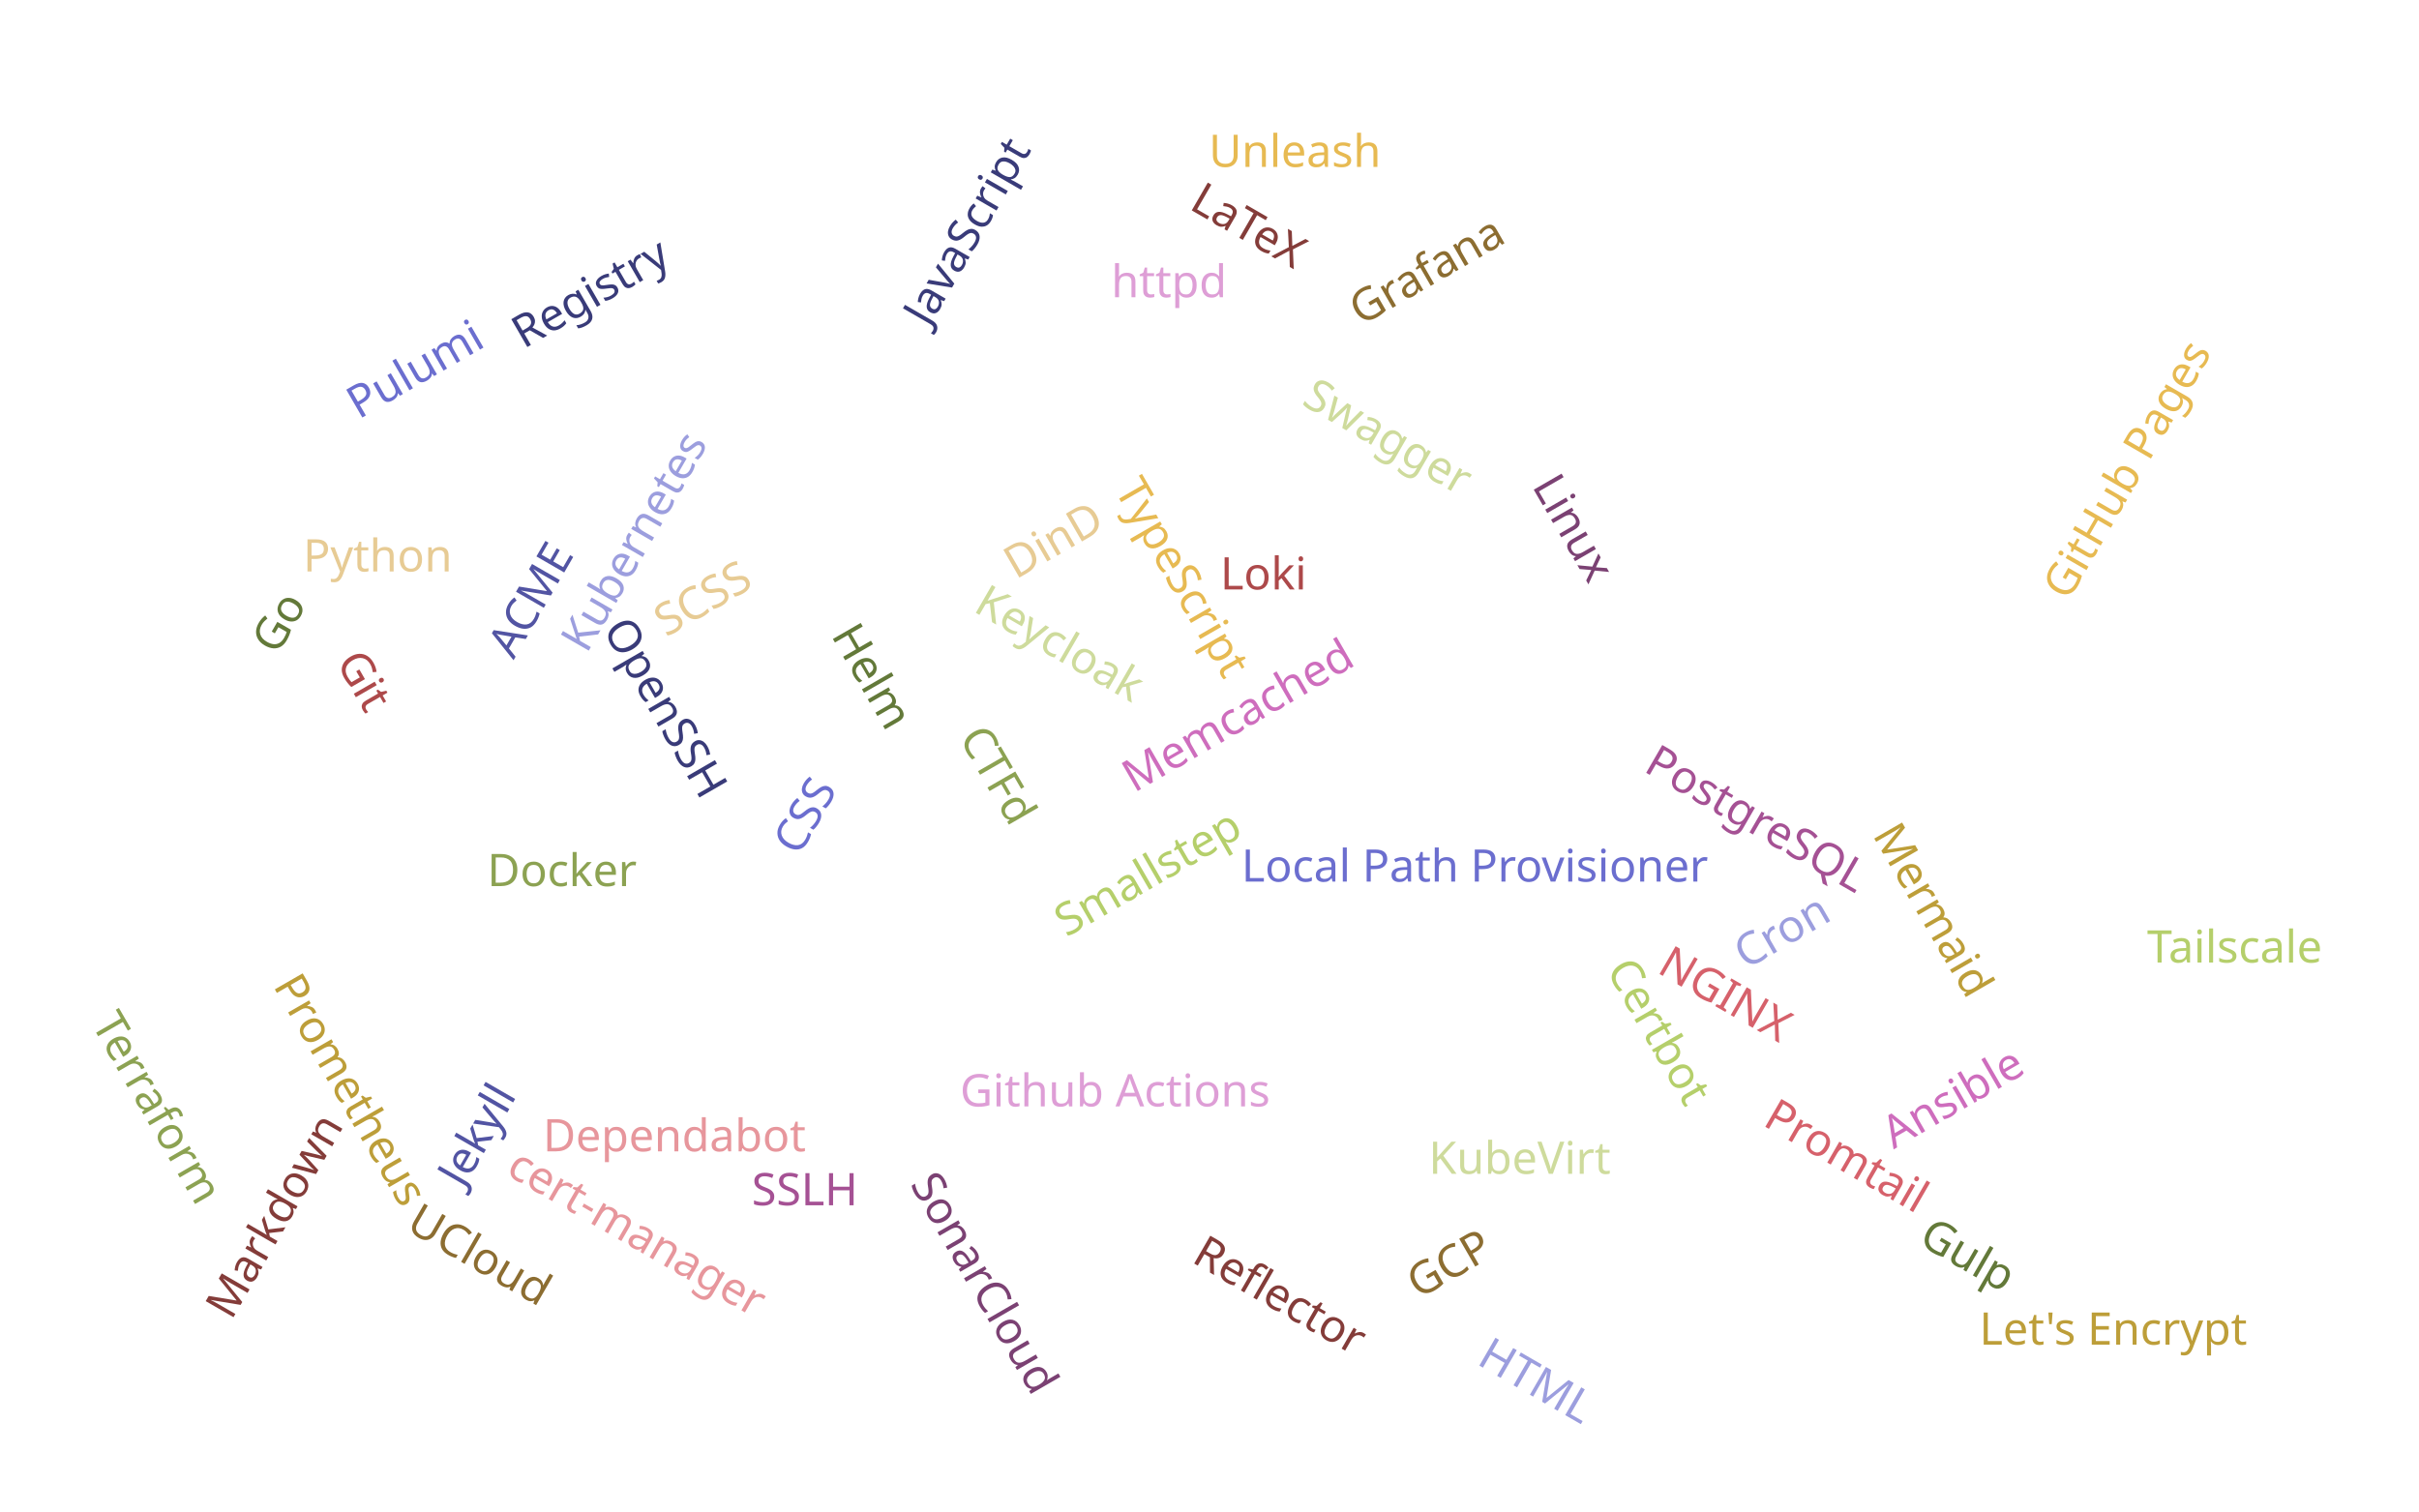
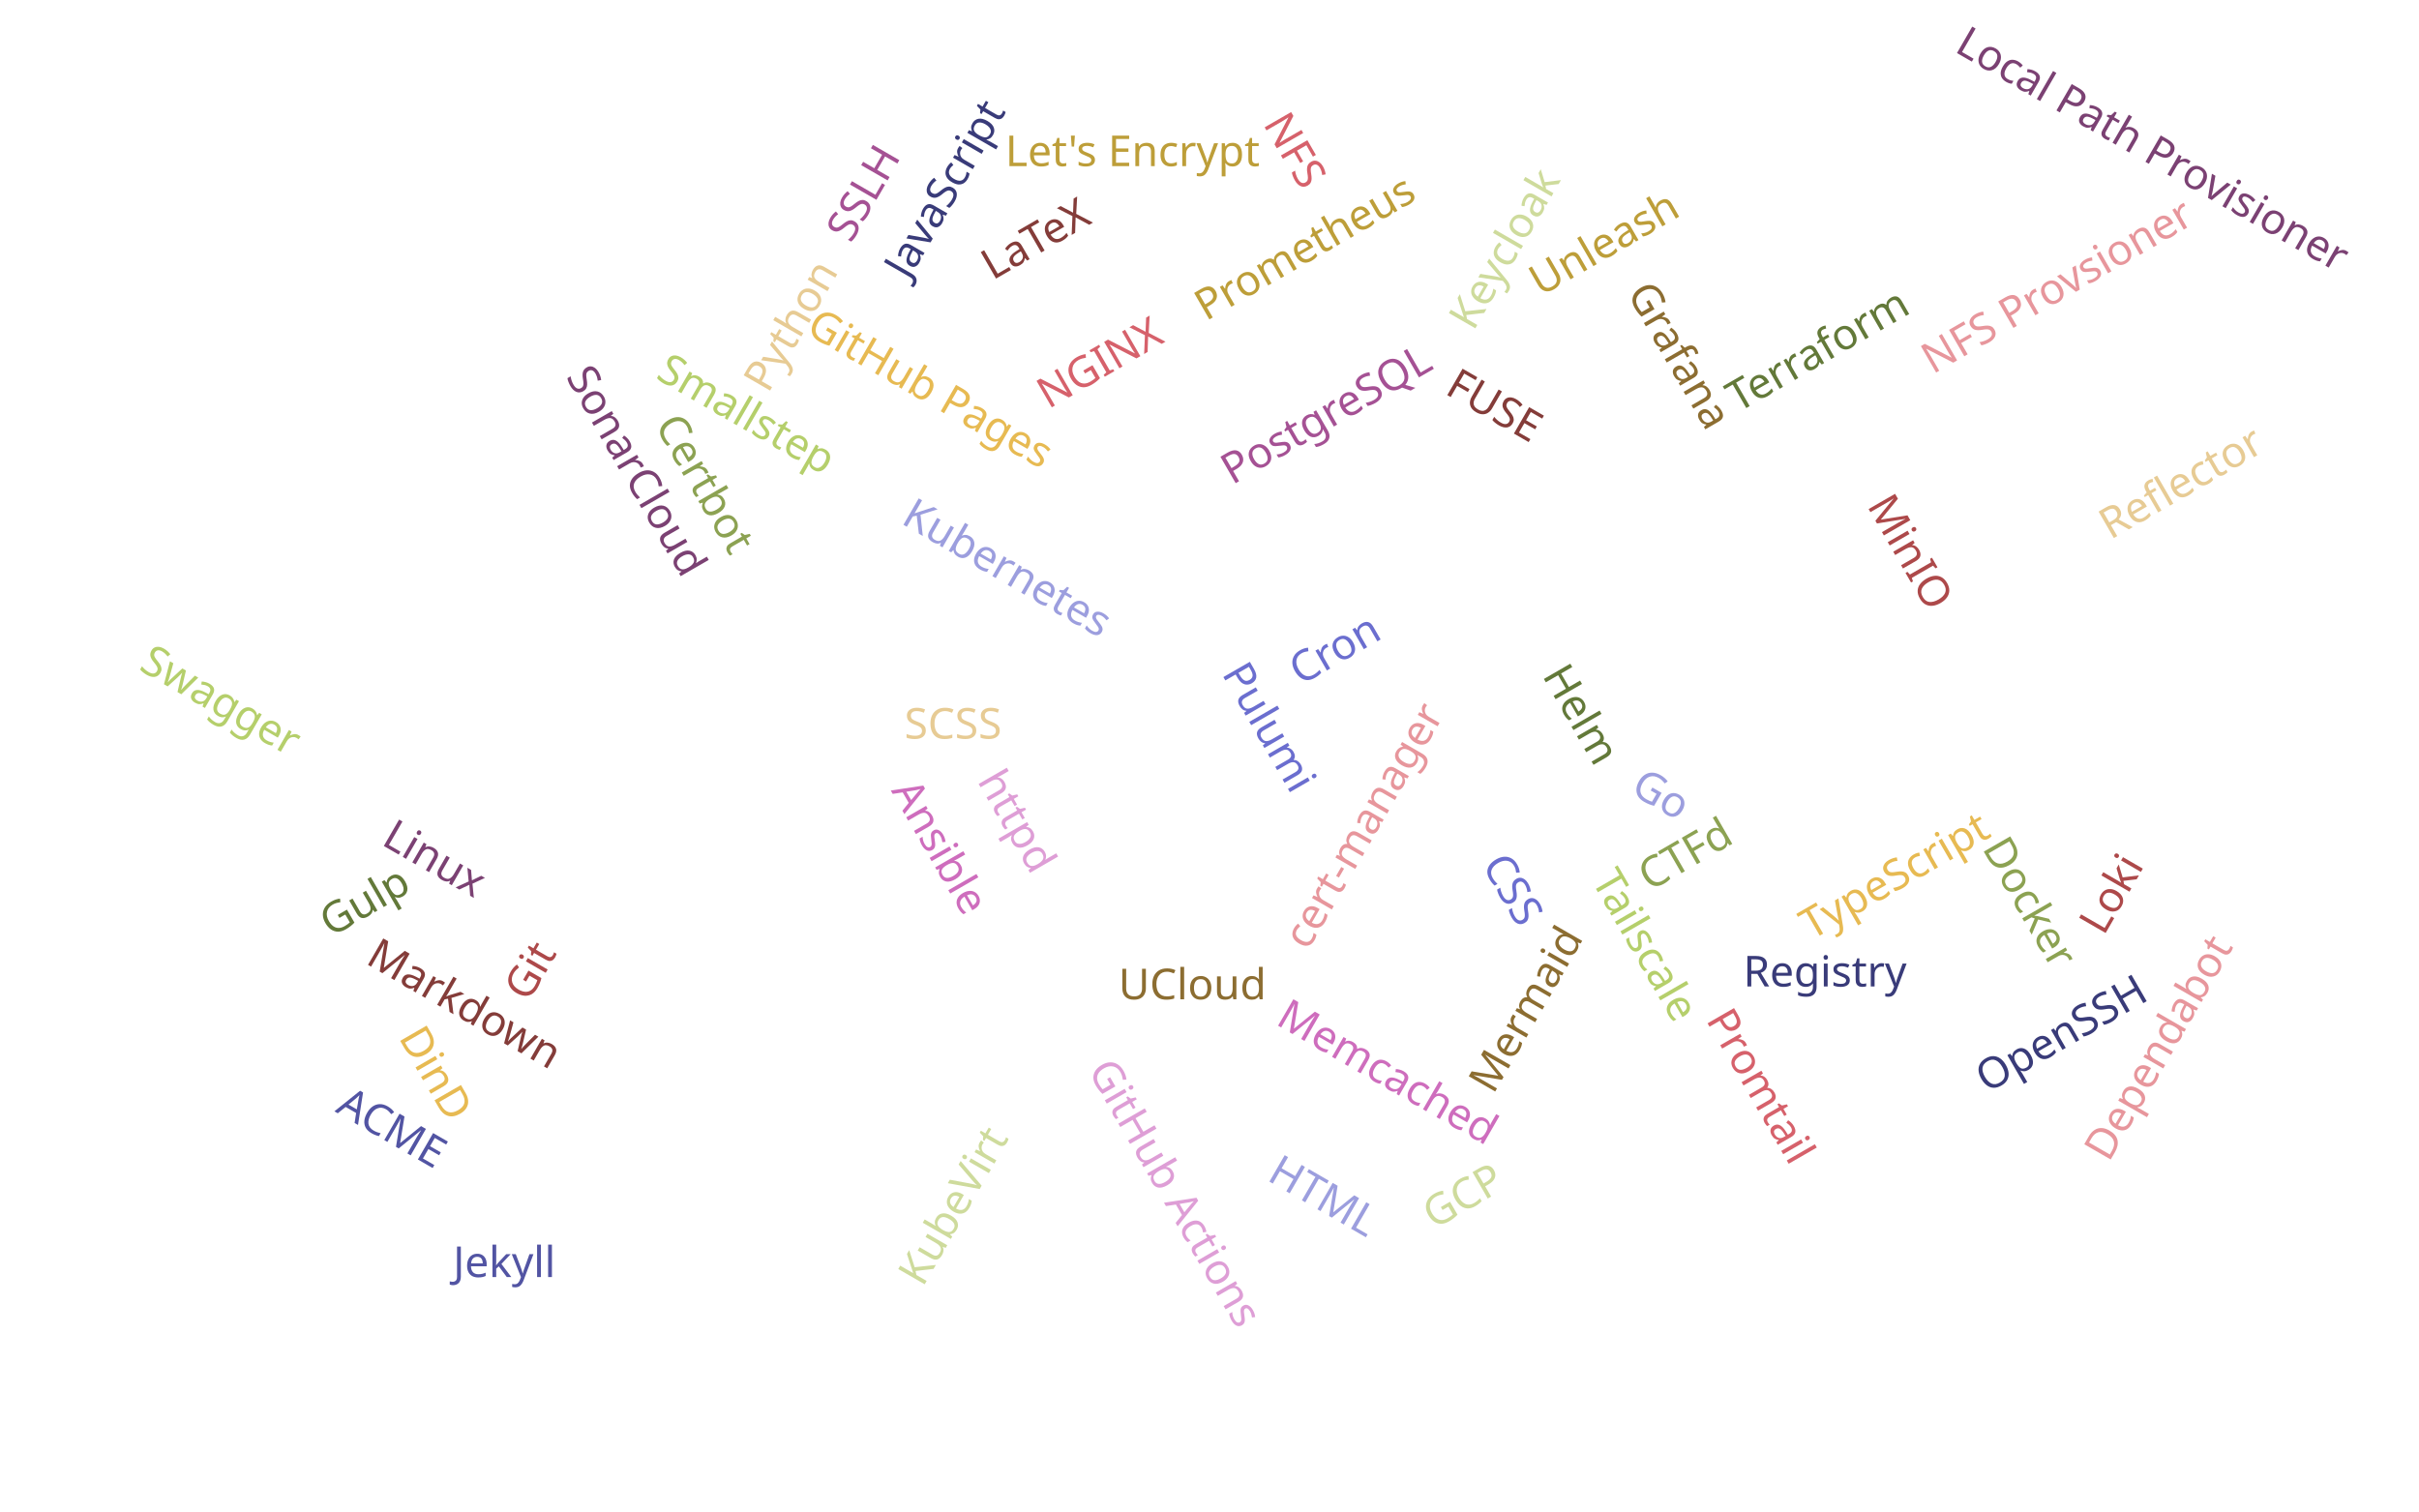
<svg xmlns="http://www.w3.org/2000/svg" width="960" height="600" version="1.1">
  <g />
-   <g transform="translate(480,300)scale(1.784387,1.784387)">
-     <text text-anchor="middle" transform="translate(-51,-115)rotate(-60)scale(1,1)" style="font-size: 10px; font-family: Impact; fill: rgb(57, 59, 121);">JavaScript</text>
-     <text text-anchor="middle" transform="translate(-175,-83)rotate(-30)scale(1,1)" style="font-size: 10px; font-family: Impact; fill: rgb(107, 110, 207);">Pulumi</text>
-     <text text-anchor="middle" transform="translate(-125,-46)rotate(-60)scale(1,1)" style="font-size: 10px; font-family: Impact; fill: rgb(156, 158, 222);">Kubernetes</text>
-     <text text-anchor="middle" transform="translate(-78,-16)rotate(60)scale(1,1)" style="font-size: 10px; font-family: Impact; fill: rgb(99, 121, 57);">Helm</text>
-     <text text-anchor="middle" transform="translate(-50,6)rotate(60)scale(1,1)" style="font-size: 10px; font-family: Impact; fill: rgb(140, 162, 82);">CTFd</text>
-     <text text-anchor="middle" transform="translate(-12,29)rotate(-30)scale(1,1)" style="font-size: 10px; font-family: Impact; fill: rgb(181, 207, 107);">Smallstep</text>
-     <text text-anchor="middle" transform="translate(-35,-22)rotate(30)scale(1,1)" style="font-size: 10px; font-family: Impact; fill: rgb(206, 219, 156);">Keycloak</text>
-     <text text-anchor="middle" transform="translate(50,-105)rotate(-30)scale(1,1)" style="font-size: 10px; font-family: Impact; fill: rgb(140, 109, 49);">Grafana</text>
-     <text text-anchor="middle" transform="translate(-194,76)rotate(60)scale(1,1)" style="font-size: 10px; font-family: Impact; fill: rgb(189, 158, 57);">Prometheus</text>
-     <text text-anchor="middle" transform="translate(-9,-38)rotate(60)scale(1,1)" style="font-size: 10px; font-family: Impact; fill: rgb(231, 186, 82);">TypeScript</text>
-     <text text-anchor="middle" transform="translate(-185,-41)rotate(0)scale(1,1)" style="font-size: 10px; font-family: Impact; fill: rgb(231, 203, 148);">Python</text>
-     <text text-anchor="middle" transform="translate(7,-115)rotate(30)scale(1,1)" style="font-size: 10px; font-family: Impact; fill: rgb(132, 60, 57);">LaTeX</text>
-     <text text-anchor="middle" transform="translate(-191,-15)rotate(60)scale(1,1)" style="font-size: 10px; font-family: Impact; fill: rgb(173, 73, 74);">Git</text>
-     <text text-anchor="middle" transform="translate(113,56)rotate(30)scale(1,1)" style="font-size: 10px; font-family: Impact; fill: rgb(214, 97, 107);">NGINX</text>
-     <text text-anchor="middle" transform="translate(-119,88)rotate(0)scale(1,1)" style="font-size: 10px; font-family: Impact; fill: rgb(231, 150, 156);">Dependabot</text>
-     <text text-anchor="middle" transform="translate(-53,119)rotate(60)scale(1,1)" style="font-size: 10px; font-family: Impact; fill: rgb(123, 65, 115);">SonarCloud</text>
-     <text text-anchor="middle" transform="translate(-90,100)rotate(0)scale(1,1)" style="font-size: 10px; font-family: Impact; fill: rgb(165, 81, 148);">SSLH</text>
-     <text text-anchor="middle" transform="translate(167,79)rotate(-30)scale(1,1)" style="font-size: 10px; font-family: Impact; fill: rgb(206, 109, 189);">Ansible</text>
-     <text text-anchor="middle" transform="translate(-21,78)" style="font-size: 10px; font-family: Impact; fill: rgb(222, 158, 214);">Github Actions</text>
-     <text text-anchor="middle" transform="translate(-124,-9)rotate(60)scale(1,1)" style="font-size: 10px; font-family: Impact; fill: rgb(57, 59, 121);">OpenSSH</text>
-     <text text-anchor="middle" transform="translate(-160,86)rotate(-60)scale(1,1)" style="font-size: 10px; font-family: Impact; fill: rgb(82, 84, 163);">Jekyll</text>
-     <text text-anchor="middle" transform="translate(-87,15)rotate(-60)scale(1,1)" style="font-size: 10px; font-family: Impact; fill: rgb(107, 110, 207);">CSS</text>
-     <text text-anchor="middle" transform="translate(71,142)rotate(30)scale(1,1)" style="font-size: 10px; font-family: Impact; fill: rgb(156, 158, 222);">HTML</text>
-     <text text-anchor="middle" transform="translate(167,114)rotate(30)scale(1,1)" style="font-size: 10px; font-family: Impact; fill: rgb(99, 121, 57);">Gulp</text>
-     <text text-anchor="middle" transform="translate(-144,29)rotate(0)scale(1,1)" style="font-size: 10px; font-family: Impact; fill: rgb(140, 162, 82);">Docker</text>
-     <text text-anchor="middle" transform="translate(228,46)rotate(0)scale(1,1)" style="font-size: 10px; font-family: Impact; fill: rgb(181, 207, 107);">Tailscale</text>
-     <text text-anchor="middle" transform="translate(69,93)rotate(0)scale(1,1)" style="font-size: 10px; font-family: Impact; fill: rgb(206, 219, 156);">KubeVirt</text>
-     <text text-anchor="middle" transform="translate(-164,114)rotate(30)scale(1,1)" style="font-size: 10px; font-family: Impact; fill: rgb(140, 109, 49);">UCloud</text>
-     <text text-anchor="middle" transform="translate(201,131)rotate(0)scale(1,1)" style="font-size: 10px; font-family: Impact; fill: rgb(189, 158, 57);">Let's Encrypt</text>
-     <text text-anchor="middle" transform="translate(207,-62)rotate(-60)scale(1,1)" style="font-size: 10px; font-family: Impact; fill: rgb(231, 186, 82);">GitHub Pages</text>
-     <text text-anchor="middle" transform="translate(-111,-32)rotate(-30)scale(1,1)" style="font-size: 10px; font-family: Impact; fill: rgb(231, 203, 148);">SCSS</text>
-     <text text-anchor="middle" transform="translate(-205,104)rotate(-60)scale(1,1)" style="font-size: 10px; font-family: Impact; fill: rgb(132, 60, 57);">Markdown</text>
-     <text text-anchor="middle" transform="translate(12,-37)rotate(0)scale(1,1)" style="font-size: 10px; font-family: Impact; fill: rgb(173, 73, 74);">Loki</text>
-     <text text-anchor="middle" transform="translate(140,92)rotate(30)scale(1,1)" style="font-size: 10px; font-family: Impact; fill: rgb(214, 97, 107);">Promtail</text>
-     <text text-anchor="middle" transform="translate(-129,109)rotate(30)scale(1,1)" style="font-size: 10px; font-family: Impact; fill: rgb(231, 150, 156);">cert-manager</text>
-     <text text-anchor="middle" transform="translate(78,-49)rotate(60)scale(1,1)" style="font-size: 10px; font-family: Impact; fill: rgb(123, 65, 115);">Linux</text>
-     <text text-anchor="middle" transform="translate(120,17)rotate(30)scale(1,1)" style="font-size: 10px; font-family: Impact; fill: rgb(165, 81, 148);">PostgreSQL</text>
-     <text text-anchor="middle" transform="translate(8,-6)rotate(-30)scale(1,1)" style="font-size: 10px; font-family: Impact; fill: rgb(206, 109, 189);">Memcached</text>
-     <text text-anchor="middle" transform="translate(-9,-102)rotate(0)scale(1,1)" style="font-size: 10px; font-family: Impact; fill: rgb(222, 158, 214);">httpd</text>
-     <text text-anchor="middle" transform="translate(-136,-100)rotate(-30)scale(1,1)" style="font-size: 10px; font-family: Impact; fill: rgb(57, 59, 121);">Registry</text>
-     <text text-anchor="middle" transform="translate(-148,-33)rotate(-60)scale(1,1)" style="font-size: 10px; font-family: Impact; fill: rgb(82, 84, 163);">ACME</text>
-     <text text-anchor="middle" transform="translate(59,28)rotate(0)scale(1,1)" style="font-size: 10px; font-family: Impact; fill: rgb(107, 110, 207);">Local Path Provisioner</text>
-     <text text-anchor="middle" transform="translate(129,42)rotate(-30)scale(1,1)" style="font-size: 10px; font-family: Impact; fill: rgb(156, 158, 222);">Cron</text>
-     <text text-anchor="middle" transform="translate(-204,-28)rotate(-60)scale(1,1)" style="font-size: 10px; font-family: Impact; fill: rgb(99, 121, 57);">Go</text>
-     <text text-anchor="middle" transform="translate(-237,80)rotate(60)scale(1,1)" style="font-size: 10px; font-family: Impact; fill: rgb(140, 162, 82);">Terraform</text>
-     <text text-anchor="middle" transform="translate(97,63)rotate(60)scale(1,1)" style="font-size: 10px; font-family: Impact; fill: rgb(181, 207, 107);">Certbot</text>
-     <text text-anchor="middle" transform="translate(38,-68)rotate(30)scale(1,1)" style="font-size: 10px; font-family: Impact; fill: rgb(206, 219, 156);">Swagger</text>
-     <text text-anchor="middle" transform="translate(55,116)rotate(-30)scale(1,1)" style="font-size: 10px; font-family: Impact; fill: rgb(140, 109, 49);">GCP</text>
-     <text text-anchor="middle" transform="translate(158,36)rotate(60)scale(1,1)" style="font-size: 10px; font-family: Impact; fill: rgb(189, 158, 57);">Mermaid</text>
-     <text text-anchor="middle" transform="translate(19,-131)" style="font-size: 10px; font-family: Impact; fill: rgb(231, 186, 82);">Unleash</text>
-     <text text-anchor="middle" transform="translate(-33,-45)rotate(-30)scale(1,1)" style="font-size: 10px; font-family: Impact; fill: rgb(231, 203, 148);">DinD</text>
-     <text text-anchor="middle" transform="translate(14,123)rotate(30)scale(1,1)" style="font-size: 10px; font-family: Impact; fill: rgb(132, 60, 57);">Reflector</text>
+   <g transform="translate(480,300)scale(1.696113,1.696113)">
+     <text text-anchor="middle" transform="translate(-59,-131)rotate(-60)scale(1,1)" style="font-size: 10px; font-family: Impact; fill: rgb(57, 59, 121);">JavaScript</text>
+     <text text-anchor="middle" transform="translate(55,0)rotate(60)scale(1,1)" style="font-size: 10px; font-family: Impact; fill: rgb(82, 84, 163);" />
+     <text text-anchor="middle" transform="translate(11,-5)rotate(60)scale(1,1)" style="font-size: 10px; font-family: Impact; fill: rgb(107, 110, 207);">Pulumi</text>
+     <text text-anchor="middle" transform="translate(-49,-41)rotate(30)scale(1,1)" style="font-size: 10px; font-family: Impact; fill: rgb(156, 158, 222);">Kubernetes</text>
+     <text text-anchor="middle" transform="translate(84,-8)rotate(60)scale(1,1)" style="font-size: 10px; font-family: Impact; fill: rgb(99, 121, 57);">Helm</text>
+     <text text-anchor="middle" transform="translate(113,26)rotate(-30)scale(1,1)" style="font-size: 10px; font-family: Impact; fill: rgb(140, 162, 82);">CTFd</text>
+     <text text-anchor="middle" transform="translate(-110,-77)rotate(30)scale(1,1)" style="font-size: 10px; font-family: Impact; fill: rgb(181, 207, 107);">Smallstep</text>
+     <text text-anchor="middle" transform="translate(72,-117)rotate(-60)scale(1,1)" style="font-size: 10px; font-family: Impact; fill: rgb(206, 219, 156);">Keycloak</text>
+     <text text-anchor="middle" transform="translate(107,-92)rotate(60)scale(1,1)" style="font-size: 10px; font-family: Impact; fill: rgb(140, 109, 49);">Grafana</text>
+     <text text-anchor="middle" transform="translate(24,-116)rotate(-30)scale(1,1)" style="font-size: 10px; font-family: Impact; fill: rgb(189, 158, 57);">Prometheus</text>
+     <text text-anchor="middle" transform="translate(162,31)rotate(-30)scale(1,1)" style="font-size: 10px; font-family: Impact; fill: rgb(231, 186, 82);">TypeScript</text>
+     <text text-anchor="middle" transform="translate(-95,-99)rotate(-60)scale(1,1)" style="font-size: 10px; font-family: Impact; fill: rgb(231, 203, 148);">Python</text>
+     <text text-anchor="middle" transform="translate(-39,-118)rotate(-30)scale(1,1)" style="font-size: 10px; font-family: Impact; fill: rgb(132, 60, 57);">LaTeX</text>
+     <text text-anchor="middle" transform="translate(-156,52)rotate(-60)scale(1,1)" style="font-size: 10px; font-family: Impact; fill: rgb(173, 73, 74);">Git</text>
+     <text text-anchor="middle" transform="translate(-24,-89)rotate(-30)scale(1,1)" style="font-size: 10px; font-family: Impact; fill: rgb(214, 97, 107);">NGINX</text>
+     <text text-anchor="middle" transform="translate(225,70)rotate(-60)scale(1,1)" style="font-size: 10px; font-family: Impact; fill: rgb(231, 150, 156);">Dependabot</text>
+     <text text-anchor="middle" transform="translate(-137,-65)rotate(60)scale(1,1)" style="font-size: 10px; font-family: Impact; fill: rgb(123, 65, 115);">SonarCloud</text>
+     <text text-anchor="middle" transform="translate(-78,-130)rotate(-60)scale(1,1)" style="font-size: 10px; font-family: Impact; fill: rgb(165, 81, 148);">SSLH</text>
+     <text text-anchor="middle" transform="translate(-66,23)rotate(60)scale(1,1)" style="font-size: 10px; font-family: Impact; fill: rgb(206, 109, 189);">Ansible</text>
+     <text text-anchor="middle" transform="translate(-11,104)rotate(60)scale(1,1)" style="font-size: 10px; font-family: Impact; fill: rgb(222, 158, 214);">GitHub Actions</text>
+     <text text-anchor="middle" transform="translate(201,68)rotate(-30)scale(1,1)" style="font-size: 10px; font-family: Impact; fill: rgb(57, 59, 121);">OpenSSH</text>
+     <text text-anchor="middle" transform="translate(-165,122)rotate(0)scale(1,1)" style="font-size: 10px; font-family: Impact; fill: rgb(82, 84, 163);">Jekyll</text>
+     <text text-anchor="middle" transform="translate(68,33)rotate(60)scale(1,1)" style="font-size: 10px; font-family: Impact; fill: rgb(107, 110, 207);">CSS</text>
+     <text text-anchor="middle" transform="translate(25,106)rotate(30)scale(1,1)" style="font-size: 10px; font-family: Impact; fill: rgb(156, 158, 222);">HTML</text>
+     <text text-anchor="middle" transform="translate(-196,37)rotate(-30)scale(1,1)" style="font-size: 10px; font-family: Impact; fill: rgb(99, 121, 57);">Gulp</text>
+     <text text-anchor="middle" transform="translate(189,36)rotate(60)scale(1,1)" style="font-size: 10px; font-family: Impact; fill: rgb(140, 162, 82);">Docker</text>
+     <text text-anchor="middle" transform="translate(99,46)rotate(60)scale(1,1)" style="font-size: 10px; font-family: Impact; fill: rgb(181, 207, 107);">Tailscale</text>
+     <text text-anchor="middle" transform="translate(-57,107)rotate(-60)scale(1,1)" style="font-size: 10px; font-family: Impact; fill: rgb(206, 219, 156);">KubeVirt</text>
+     <text text-anchor="middle" transform="translate(-4,57)" style="font-size: 10px; font-family: Impact; fill: rgb(140, 109, 49);">UCloud</text>
+     <text text-anchor="middle" transform="translate(-18,-138)" style="font-size: 10px; font-family: Impact; fill: rgb(189, 158, 57);">Let's Encrypt</text>
+     <text text-anchor="middle" transform="translate(-67,-83)rotate(30)scale(1,1)" style="font-size: 10px; font-family: Impact; fill: rgb(231, 186, 82);">GitHub Pages</text>
+     <text text-anchor="middle" transform="translate(-60,-4)rotate(0)scale(1,1)" style="font-size: 10px; font-family: Impact; fill: rgb(231, 203, 148);">SCSS</text>
+     <text text-anchor="middle" transform="translate(-176,61)rotate(30)scale(1,1)" style="font-size: 10px; font-family: Impact; fill: rgb(132, 60, 57);">Markdown</text>
+     <text text-anchor="middle" transform="translate(214,34)rotate(-60)scale(1,1)" style="font-size: 10px; font-family: Impact; fill: rgb(173, 73, 74);">Loki</text>
+     <text text-anchor="middle" transform="translate(126,79)rotate(60)scale(1,1)" style="font-size: 10px; font-family: Impact; fill: rgb(214, 97, 107);">Promtail</text>
+     <text text-anchor="middle" transform="translate(39,18)rotate(-60)scale(1,1)" style="font-size: 10px; font-family: Impact; fill: rgb(231, 150, 156);">cert-manager</text>
+     <text text-anchor="middle" transform="translate(-183,27)rotate(30)scale(1,1)" style="font-size: 10px; font-family: Impact; fill: rgb(123, 65, 115);">Linux</text>
+     <text text-anchor="middle" transform="translate(29,-77)rotate(-30)scale(1,1)" style="font-size: 10px; font-family: Impact; fill: rgb(165, 81, 148);">PostgreSQL</text>
+     <text text-anchor="middle" transform="translate(40,77)rotate(30)scale(1,1)" style="font-size: 10px; font-family: Impact; fill: rgb(206, 109, 189);">Memcached</text>
+     <text text-anchor="middle" transform="translate(-48,17)rotate(60)scale(1,1)" style="font-size: 10px; font-family: Impact; fill: rgb(222, 158, 214);">httpd</text>
+     <text text-anchor="middle" transform="translate(144,54)rotate(0)scale(1,1)" style="font-size: 10px; font-family: Impact; fill: rgb(57, 59, 121);">Registry</text>
+     <text text-anchor="middle" transform="translate(-193,90)rotate(30)scale(1,1)" style="font-size: 10px; font-family: Impact; fill: rgb(82, 84, 163);">ACME</text>
+     <text text-anchor="middle" transform="translate(31,-22)rotate(-30)scale(1,1)" style="font-size: 10px; font-family: Impact; fill: rgb(107, 110, 207);">Cron</text>
+     <text text-anchor="middle" transform="translate(104,12)rotate(30)scale(1,1)" style="font-size: 10px; font-family: Impact; fill: rgb(156, 158, 222);">Go</text>
+     <text text-anchor="middle" transform="translate(144,-92)rotate(-30)scale(1,1)" style="font-size: 10px; font-family: Impact; fill: rgb(99, 121, 57);">Terraform</text>
+     <text text-anchor="middle" transform="translate(-121,-62)rotate(60)scale(1,1)" style="font-size: 10px; font-family: Impact; fill: rgb(140, 162, 82);">Certbot</text>
+     <text text-anchor="middle" transform="translate(-233,-10)rotate(30)scale(1,1)" style="font-size: 10px; font-family: Impact; fill: rgb(181, 207, 107);">Swagger</text>
+     <text text-anchor="middle" transform="translate(61,106)rotate(-30)scale(1,1)" style="font-size: 10px; font-family: Impact; fill: rgb(206, 219, 156);">GCP</text>
+     <text text-anchor="middle" transform="translate(77,61)rotate(-60)scale(1,1)" style="font-size: 10px; font-family: Impact; fill: rgb(140, 109, 49);">Mermaid</text>
+     <text text-anchor="middle" transform="translate(94,-117)rotate(-30)scale(1,1)" style="font-size: 10px; font-family: Impact; fill: rgb(189, 158, 57);">Unleash</text>
+     <text text-anchor="middle" transform="translate(-184,76)rotate(60)scale(1,1)" style="font-size: 10px; font-family: Impact; fill: rgb(231, 186, 82);">DinD</text>
+     <text text-anchor="middle" transform="translate(229,-61)rotate(-30)scale(1,1)" style="font-size: 10px; font-family: Impact; fill: rgb(231, 203, 148);">Reflector</text>
+     <text text-anchor="middle" transform="translate(65,-79)rotate(30)scale(1,1)" style="font-size: 10px; font-family: Impact; fill: rgb(132, 60, 57);">FUSE</text>
+     <text text-anchor="middle" transform="translate(161,-46)rotate(60)scale(1,1)" style="font-size: 10px; font-family: Impact; fill: rgb(173, 73, 74);">MinIO</text>
+     <text text-anchor="middle" transform="translate(17,-140)rotate(60)scale(1,1)" style="font-size: 10px; font-family: Impact; fill: rgb(214, 97, 107);">NFS</text>
+     <text text-anchor="middle" transform="translate(200,-107)rotate(-30)scale(1,1)" style="font-size: 10px; font-family: Impact; fill: rgb(231, 150, 156);">NFS Provsioner</text>
+     <text text-anchor="middle" transform="translate(219,-139)rotate(30)scale(1,1)" style="font-size: 10px; font-family: Impact; fill: rgb(123, 65, 115);">Local Path Provisioner</text>
  </g>
</svg>
